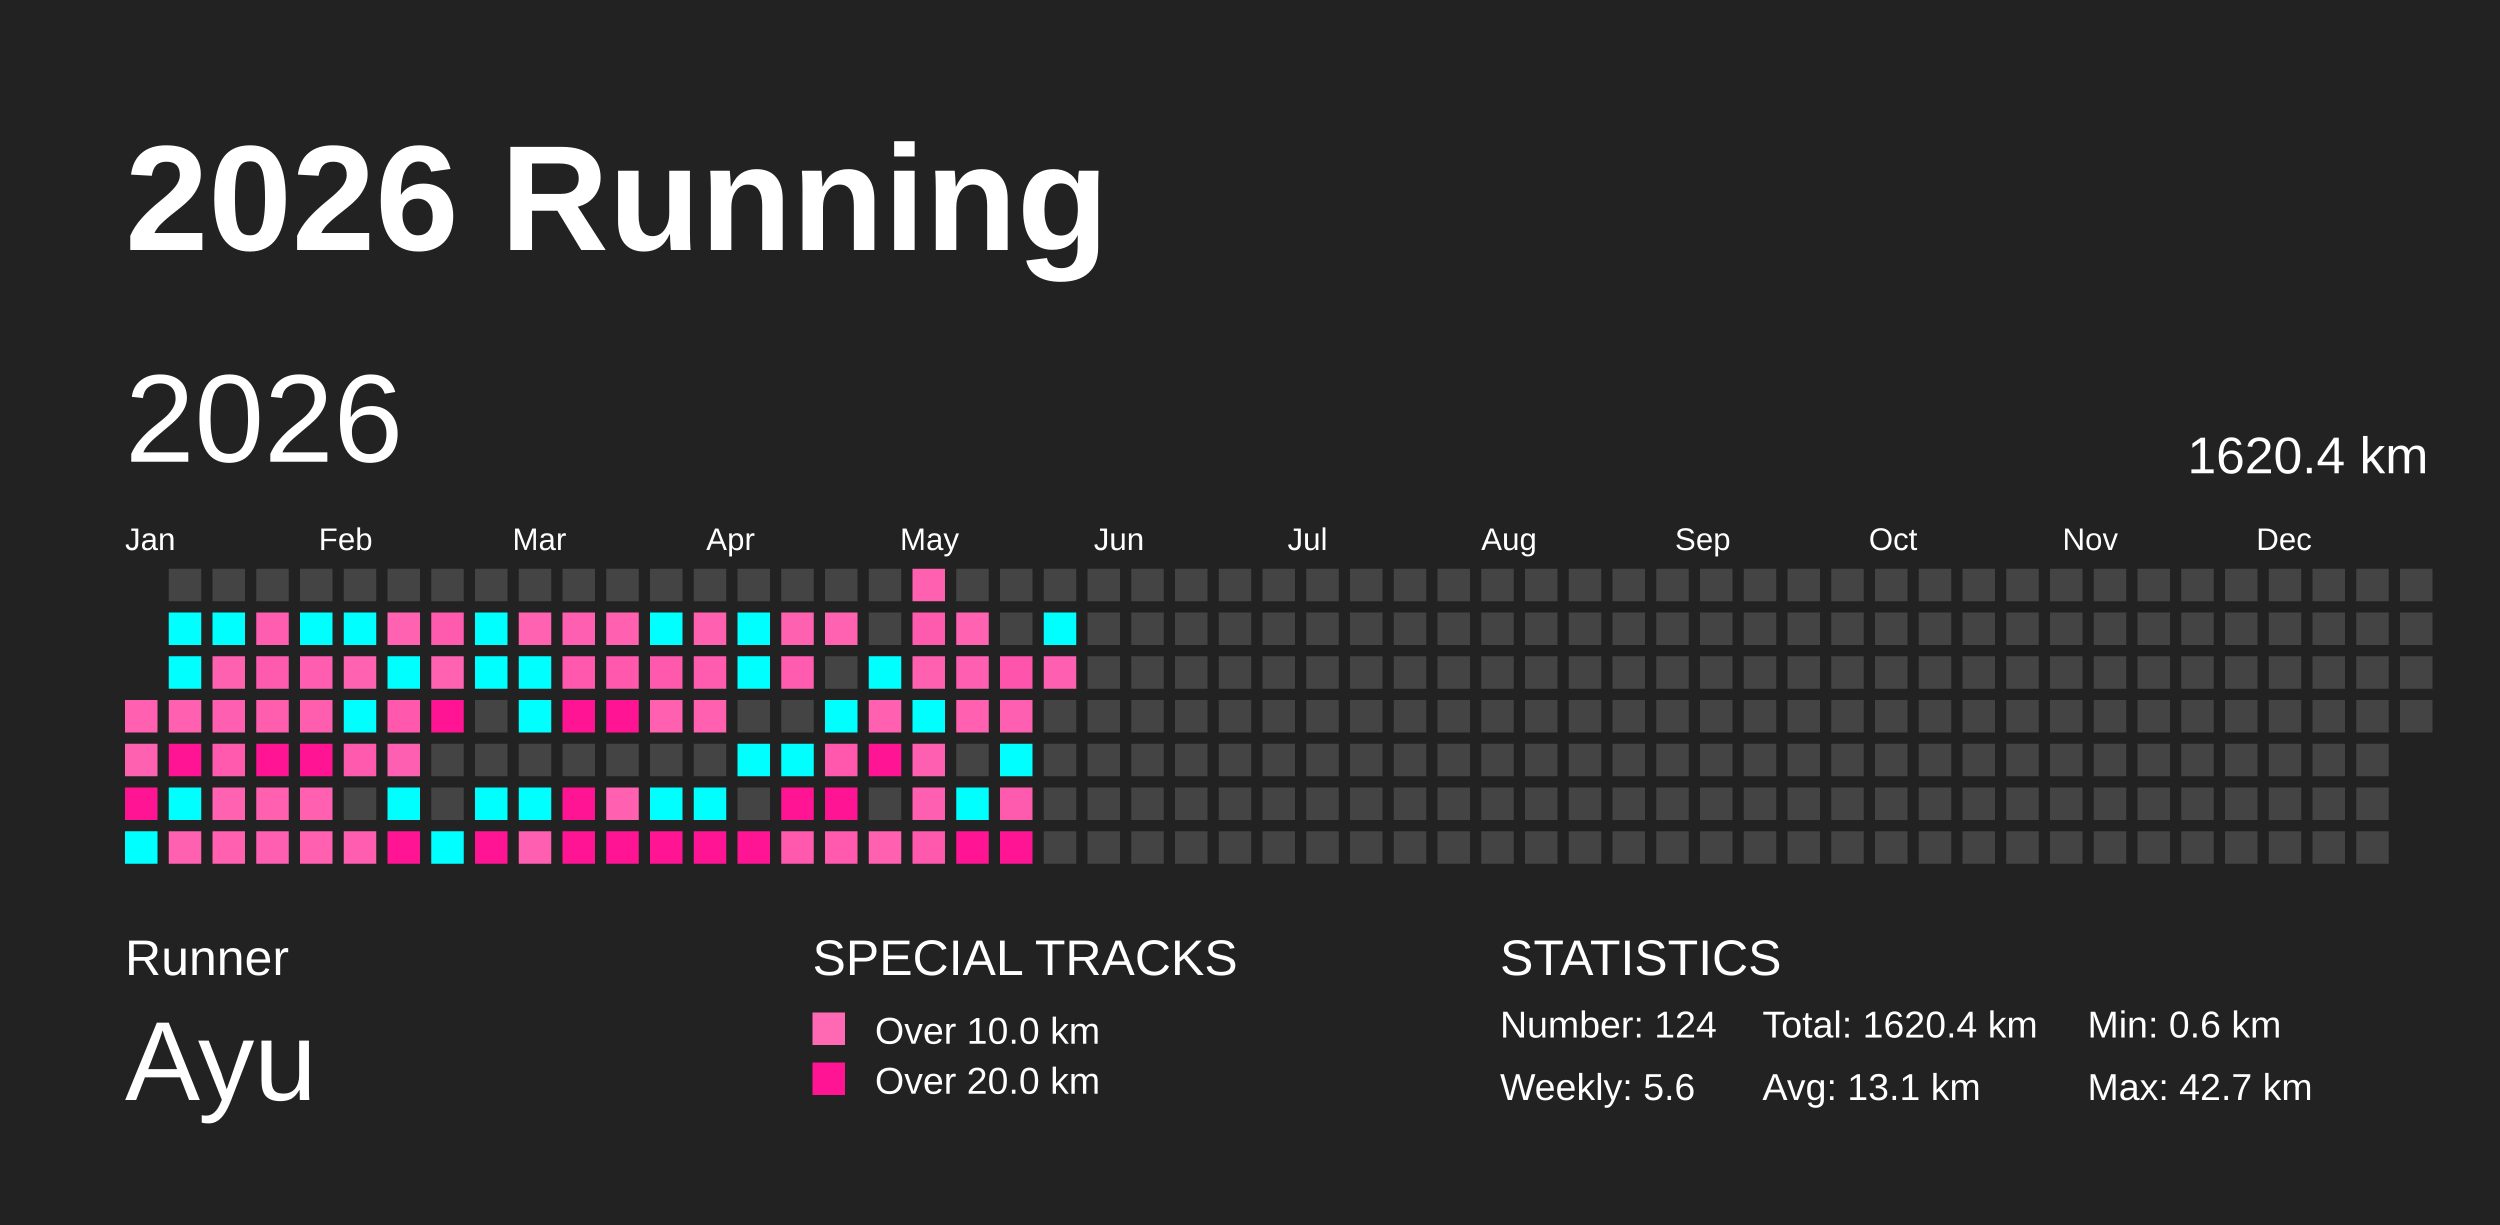
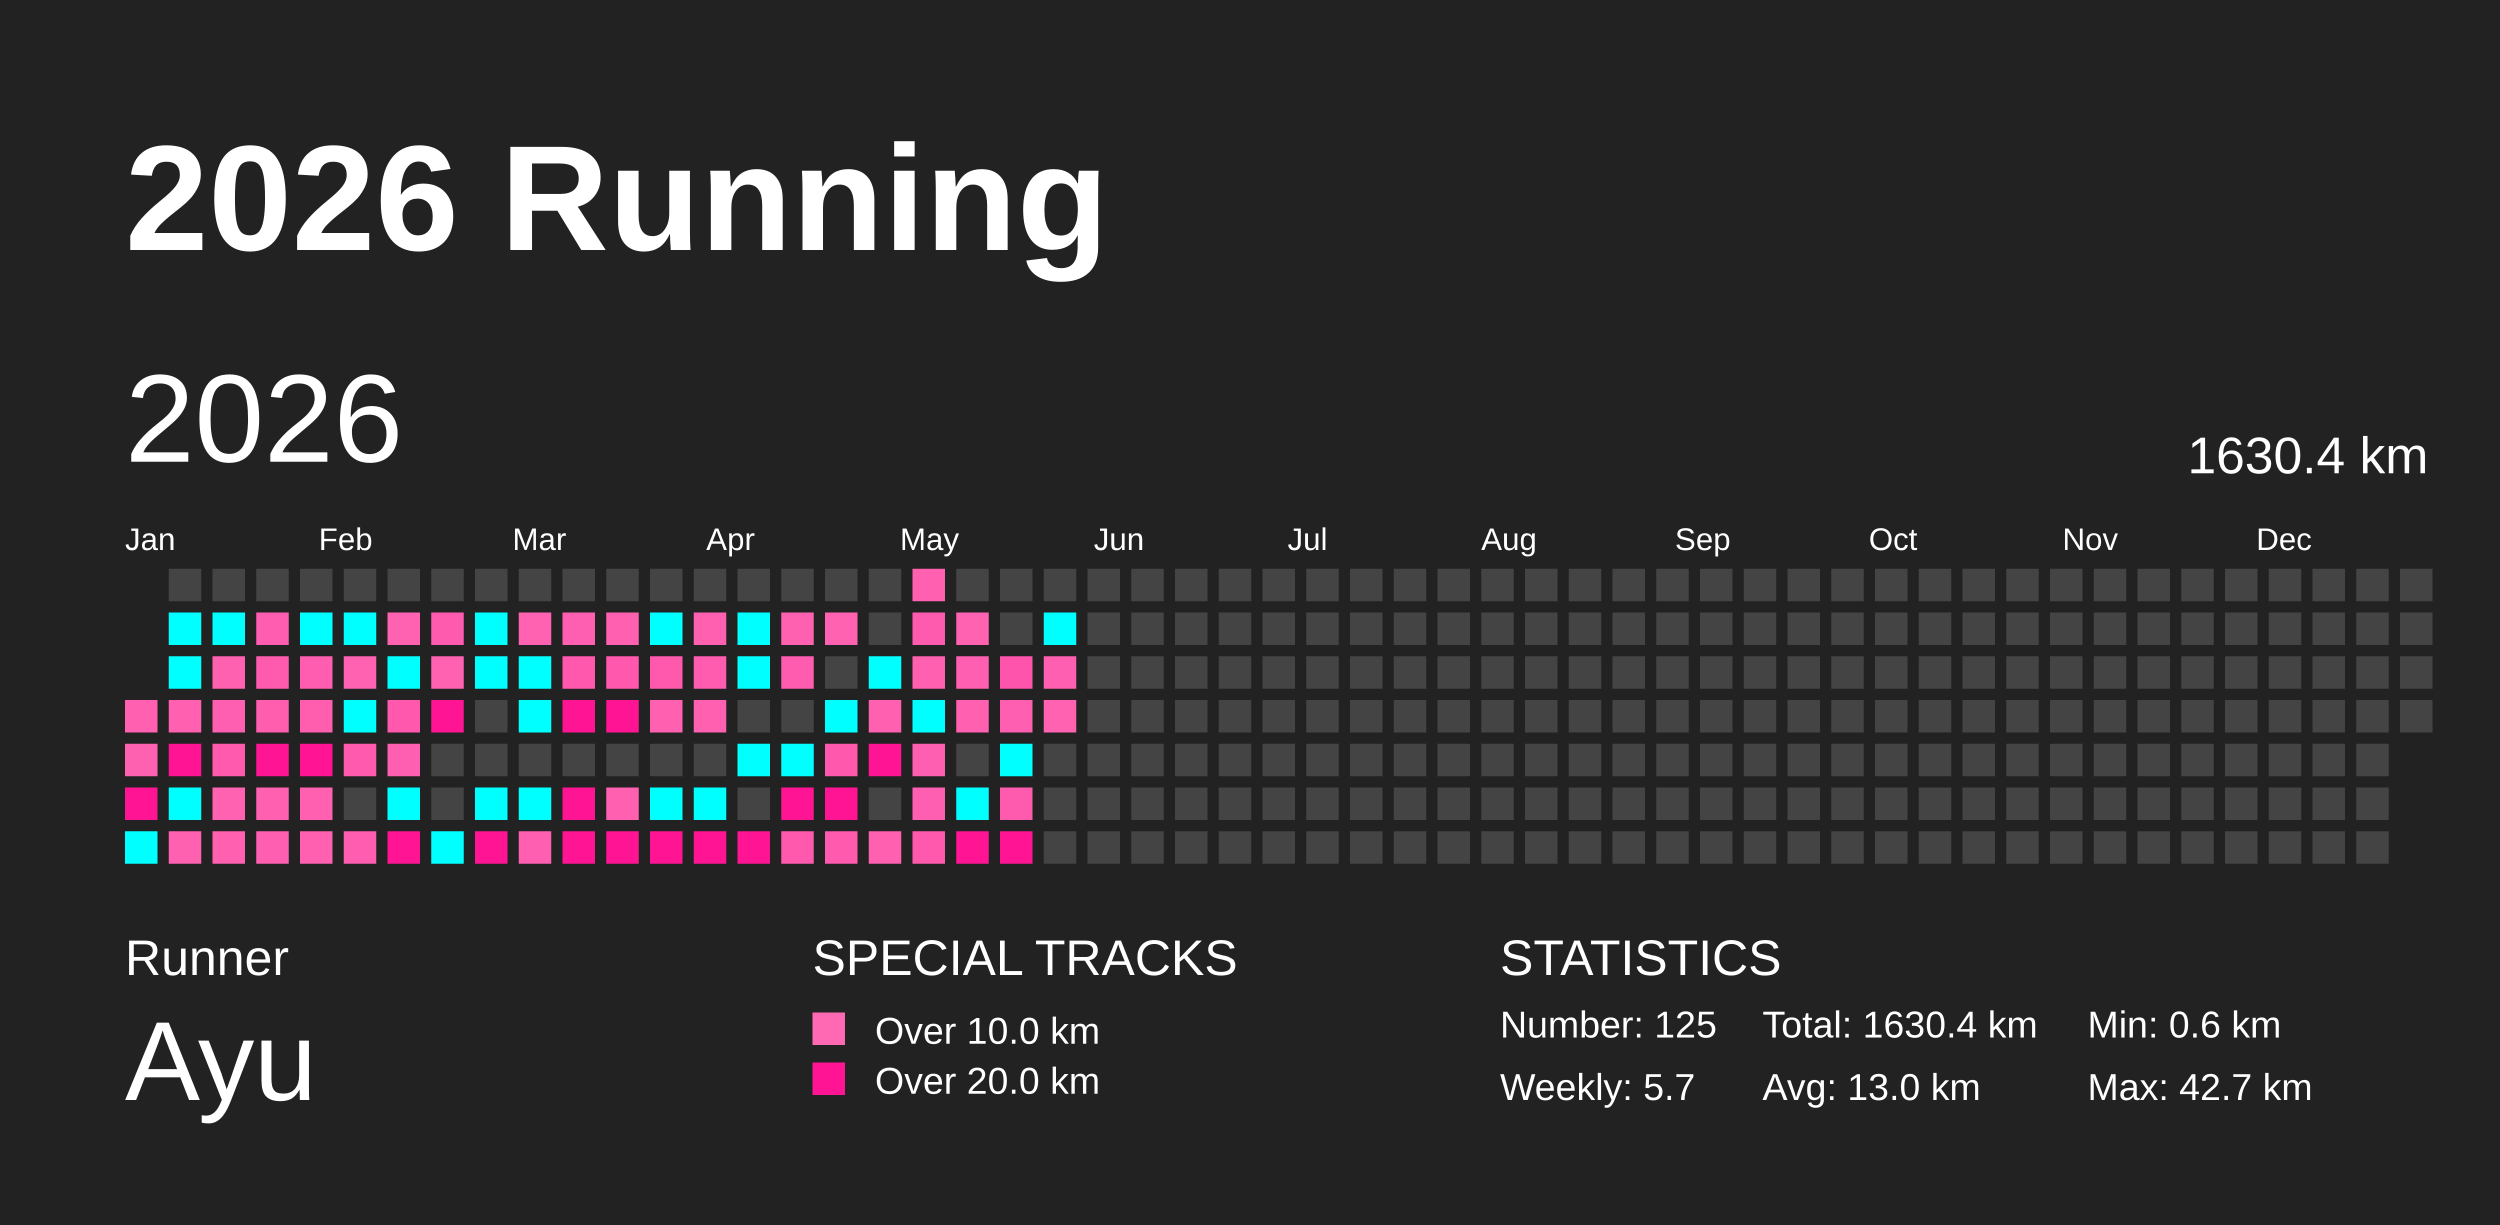
<svg xmlns="http://www.w3.org/2000/svg" baseProfile="full" height="98mm" version="1.1" viewBox="0,0,200,98" width="200mm">
  <defs />
  <rect fill="#222222" height="98" width="200" x="0" y="0" />
  <text fill="#FFFFFF" style="font-size:12px; font-family:Arial; font-weight:bold;" x="10" y="20">2026 Running</text>
  <text fill="#FFFFFF" style="font-size:4px; font-family:Arial" x="10" y="78">Runner</text>
  <text fill="#FFFFFF" style="font-size:9px; font-family:Arial" x="10" y="88">Ayu</text>
  <text fill="#FFFFFF" style="font-size:4px; font-family:Arial" x="65" y="78">SPECIAL TRACKS</text>
  <rect fill="#ff69b4" height="2.6" width="2.6" x="65" y="81" />
  <text fill="#FFFFFF" style="font-size:3px; font-family:Arial" x="70" y="83.5">Over 10.0 km</text>
  <rect fill="#ff1493" height="2.6" width="2.6" x="65" y="85" />
  <text fill="#FFFFFF" style="font-size:3px; font-family:Arial" x="70" y="87.5">Over 20.0 km</text>
  <text fill="#FFFFFF" style="font-size:4px; font-family:Arial" x="120" y="78">STATISTICS</text>
-   <text fill="#FFFFFF" style="font-size:3px; font-family:Arial" x="120" y="83">Number: 124</text>
-   <text fill="#FFFFFF" style="font-size:3px; font-family:Arial" x="120" y="88">Weekly: 5.6</text>
-   <text fill="#FFFFFF" style="font-size:3px; font-family:Arial" x="141" y="83">Total: 1620.4 km</text>
-   <text fill="#FFFFFF" style="font-size:3px; font-family:Arial" x="141" y="88">Avg: 13.1 km</text>
+   <text fill="#FFFFFF" style="font-size:3px; font-family:Arial" x="120" y="83">Number: 125</text>
+   <text fill="#FFFFFF" style="font-size:3px; font-family:Arial" x="120" y="88">Weekly: 5.7</text>
+   <text fill="#FFFFFF" style="font-size:3px; font-family:Arial" x="141" y="83">Total: 1630.4 km</text>
+   <text fill="#FFFFFF" style="font-size:3px; font-family:Arial" x="141" y="88">Avg: 13.0 km</text>
  <text fill="#FFFFFF" style="font-size:3px; font-family:Arial" x="167" y="83">Min: 0.6 km</text>
  <text fill="#FFFFFF" style="font-size:3px; font-family:Arial" x="167" y="88">Max: 42.7 km</text>
  <text dominant-baseline="hanging" fill="#FFFFFF" style="font-size:10.0px; font-family:Arial;" x="10" y="30">2026</text>
-   <text dominant-baseline="hanging" fill="#FFFFFF" style="font-size:4.125px; font-family:Arial;" x="175" y="35">1620.4 km</text>
+   <text dominant-baseline="hanging" fill="#FFFFFF" style="font-size:4.125px; font-family:Arial;" x="175" y="35">1630.4 km</text>
  <text fill="#FFFFFF" style="font-size:2.5px; font-family:Arial" x="10.0" y="44">Jan</text>
  <text fill="#FFFFFF" style="font-size:2.5px; font-family:Arial" x="25.5" y="44">Feb</text>
  <text fill="#FFFFFF" style="font-size:2.5px; font-family:Arial" x="41.0" y="44">Mar</text>
  <text fill="#FFFFFF" style="font-size:2.5px; font-family:Arial" x="56.5" y="44">Apr</text>
  <text fill="#FFFFFF" style="font-size:2.5px; font-family:Arial" x="72.0" y="44">May</text>
  <text fill="#FFFFFF" style="font-size:2.5px; font-family:Arial" x="87.5" y="44">Jun</text>
  <text fill="#FFFFFF" style="font-size:2.5px; font-family:Arial" x="103.0" y="44">Jul</text>
  <text fill="#FFFFFF" style="font-size:2.5px; font-family:Arial" x="118.5" y="44">Aug</text>
  <text fill="#FFFFFF" style="font-size:2.5px; font-family:Arial" x="134.0" y="44">Sep</text>
  <text fill="#FFFFFF" style="font-size:2.5px; font-family:Arial" x="149.5" y="44">Oct</text>
  <text fill="#FFFFFF" style="font-size:2.5px; font-family:Arial" x="165.0" y="44">Nov</text>
  <text fill="#FFFFFF" style="font-size:2.5px; font-family:Arial" x="180.5" y="44">Dec</text>
  <rect fill="#ff60b0" height="2.6" width="2.6" x="10.0" y="56.0" />
  <rect fill="#ff61b1" height="2.6" width="2.6" x="10.0" y="59.5" />
  <rect fill="#ff1493" height="2.6" width="2.6" x="10.0" y="63.0" />
  <rect fill="#00ffff" height="2.6" width="2.6" x="10.0" y="66.5" />
  <rect fill="#444444" height="2.6" width="2.6" x="13.5" y="45.5" />
  <rect fill="#00ffff" height="2.6" width="2.6" x="13.5" y="49.0" />
  <rect fill="#00ffff" height="2.6" width="2.6" x="13.5" y="52.5" />
  <rect fill="#ff60b0" height="2.6" width="2.6" x="13.5" y="56.0" />
  <rect fill="#ff1493" height="2.6" width="2.6" x="13.5" y="59.5" />
  <rect fill="#00ffff" height="2.6" width="2.6" x="13.5" y="63.0" />
  <rect fill="#ff61b1" height="2.6" width="2.6" x="13.5" y="66.5" />
  <rect fill="#444444" height="2.6" width="2.6" x="17.0" y="45.5" />
  <rect fill="#00ffff" height="2.6" width="2.6" x="17.0" y="49.0" />
  <rect fill="#ff61b1" height="2.6" width="2.6" x="17.0" y="52.5" />
  <rect fill="#ff5fb0" height="2.6" width="2.6" x="17.0" y="56.0" />
  <rect fill="#ff5aae" height="2.6" width="2.6" x="17.0" y="59.5" />
  <rect fill="#ff62b1" height="2.6" width="2.6" x="17.0" y="63.0" />
  <rect fill="#ff60b0" height="2.6" width="2.6" x="17.0" y="66.5" />
  <rect fill="#444444" height="2.6" width="2.6" x="20.5" y="45.5" />
  <rect fill="#ff5daf" height="2.6" width="2.6" x="20.5" y="49.0" />
  <rect fill="#ff5bae" height="2.6" width="2.6" x="20.5" y="52.5" />
  <rect fill="#ff5eaf" height="2.6" width="2.6" x="20.5" y="56.0" />
  <rect fill="#ff1493" height="2.6" width="2.6" x="20.5" y="59.5" />
  <rect fill="#ff60b0" height="2.6" width="2.6" x="20.5" y="63.0" />
  <rect fill="#ff5fb0" height="2.6" width="2.6" x="20.5" y="66.5" />
  <rect fill="#444444" height="2.6" width="2.6" x="24.0" y="45.5" />
  <rect fill="#00ffff" height="2.6" width="2.6" x="24.0" y="49.0" />
  <rect fill="#ff5daf" height="2.6" width="2.6" x="24.0" y="52.5" />
  <rect fill="#ff5eaf" height="2.6" width="2.6" x="24.0" y="56.0" />
  <rect fill="#ff1493" height="2.6" width="2.6" x="24.0" y="59.5" />
  <rect fill="#ff60b0" height="2.6" width="2.6" x="24.0" y="63.0" />
  <rect fill="#ff60b0" height="2.6" width="2.6" x="24.0" y="66.5" />
  <rect fill="#444444" height="2.6" width="2.6" x="27.5" y="45.5" />
  <rect fill="#00ffff" height="2.6" width="2.6" x="27.5" y="49.0" />
  <rect fill="#ff62b1" height="2.6" width="2.6" x="27.5" y="52.5" />
  <rect fill="#00ffff" height="2.6" width="2.6" x="27.5" y="56.0" />
  <rect fill="#ff5aae" height="2.6" width="2.6" x="27.5" y="59.5" />
  <rect fill="#444444" height="2.6" width="2.6" x="27.5" y="63.0" />
  <rect fill="#ff5daf" height="2.6" width="2.6" x="27.5" y="66.5" />
  <rect fill="#444444" height="2.6" width="2.6" x="31.0" y="45.5" />
  <rect fill="#ff62b1" height="2.6" width="2.6" x="31.0" y="49.0" />
  <rect fill="#00ffff" height="2.6" width="2.6" x="31.0" y="52.5" />
  <rect fill="#ff58ad" height="2.6" width="2.6" x="31.0" y="56.0" />
  <rect fill="#ff5fb0" height="2.6" width="2.6" x="31.0" y="59.5" />
  <rect fill="#00ffff" height="2.6" width="2.6" x="31.0" y="63.0" />
  <rect fill="#ff1493" height="2.6" width="2.6" x="31.0" y="66.5" />
  <rect fill="#444444" height="2.6" width="2.6" x="34.5" y="45.5" />
  <rect fill="#ff5bae" height="2.6" width="2.6" x="34.5" y="49.0" />
  <rect fill="#ff62b1" height="2.6" width="2.6" x="34.5" y="52.5" />
  <rect fill="#ff1493" height="2.6" width="2.6" x="34.5" y="56.0" />
  <rect fill="#444444" height="2.6" width="2.6" x="34.5" y="59.5" />
  <rect fill="#444444" height="2.6" width="2.6" x="34.5" y="63.0" />
  <rect fill="#00ffff" height="2.6" width="2.6" x="34.5" y="66.5" />
  <rect fill="#444444" height="2.6" width="2.6" x="38.0" y="45.5" />
  <rect fill="#00ffff" height="2.6" width="2.6" x="38.0" y="49.0" />
  <rect fill="#00ffff" height="2.6" width="2.6" x="38.0" y="52.5" />
  <rect fill="#444444" height="2.6" width="2.6" x="38.0" y="56.0" />
  <rect fill="#444444" height="2.6" width="2.6" x="38.0" y="59.5" />
  <rect fill="#00ffff" height="2.6" width="2.6" x="38.0" y="63.0" />
  <rect fill="#ff1493" height="2.6" width="2.6" x="38.0" y="66.5" />
  <rect fill="#444444" height="2.6" width="2.6" x="41.5" y="45.5" />
  <rect fill="#ff62b1" height="2.6" width="2.6" x="41.5" y="49.0" />
  <rect fill="#00ffff" height="2.6" width="2.6" x="41.5" y="52.5" />
  <rect fill="#00ffff" height="2.6" width="2.6" x="41.5" y="56.0" />
  <rect fill="#444444" height="2.6" width="2.6" x="41.5" y="59.5" />
  <rect fill="#00ffff" height="2.6" width="2.6" x="41.5" y="63.0" />
  <rect fill="#ff5fb0" height="2.6" width="2.6" x="41.5" y="66.5" />
  <rect fill="#444444" height="2.6" width="2.6" x="45.0" y="45.5" />
  <rect fill="#ff5fb0" height="2.6" width="2.6" x="45.0" y="49.0" />
  <rect fill="#ff58ad" height="2.6" width="2.6" x="45.0" y="52.5" />
  <rect fill="#ff1493" height="2.6" width="2.6" x="45.0" y="56.0" />
  <rect fill="#444444" height="2.6" width="2.6" x="45.0" y="59.5" />
  <rect fill="#ff1493" height="2.6" width="2.6" x="45.0" y="63.0" />
  <rect fill="#ff1493" height="2.6" width="2.6" x="45.0" y="66.5" />
  <rect fill="#444444" height="2.6" width="2.6" x="48.5" y="45.5" />
  <rect fill="#ff61b0" height="2.6" width="2.6" x="48.5" y="49.0" />
  <rect fill="#ff58ad" height="2.6" width="2.6" x="48.5" y="52.5" />
  <rect fill="#ff1493" height="2.6" width="2.6" x="48.5" y="56.0" />
  <rect fill="#444444" height="2.6" width="2.6" x="48.5" y="59.5" />
  <rect fill="#ff60b0" height="2.6" width="2.6" x="48.5" y="63.0" />
  <rect fill="#ff1493" height="2.6" width="2.6" x="48.5" y="66.5" />
  <rect fill="#444444" height="2.6" width="2.6" x="52.0" y="45.5" />
  <rect fill="#00ffff" height="2.6" width="2.6" x="52.0" y="49.0" />
  <rect fill="#ff59ad" height="2.6" width="2.6" x="52.0" y="52.5" />
  <rect fill="#ff61b0" height="2.6" width="2.6" x="52.0" y="56.0" />
  <rect fill="#444444" height="2.6" width="2.6" x="52.0" y="59.5" />
  <rect fill="#00ffff" height="2.6" width="2.6" x="52.0" y="63.0" />
  <rect fill="#ff1493" height="2.6" width="2.6" x="52.0" y="66.5" />
  <rect fill="#444444" height="2.6" width="2.6" x="55.5" y="45.5" />
  <rect fill="#ff60b0" height="2.6" width="2.6" x="55.5" y="49.0" />
  <rect fill="#ff5caf" height="2.6" width="2.6" x="55.5" y="52.5" />
  <rect fill="#ff60b0" height="2.6" width="2.6" x="55.5" y="56.0" />
  <rect fill="#444444" height="2.6" width="2.6" x="55.5" y="59.5" />
  <rect fill="#00ffff" height="2.6" width="2.6" x="55.5" y="63.0" />
  <rect fill="#ff1493" height="2.6" width="2.6" x="55.5" y="66.5" />
  <rect fill="#444444" height="2.6" width="2.6" x="59.0" y="45.5" />
  <rect fill="#00ffff" height="2.6" width="2.6" x="59.0" y="49.0" />
  <rect fill="#00ffff" height="2.6" width="2.6" x="59.0" y="52.5" />
  <rect fill="#444444" height="2.6" width="2.6" x="59.0" y="56.0" />
  <rect fill="#00ffff" height="2.6" width="2.6" x="59.0" y="59.5" />
  <rect fill="#444444" height="2.6" width="2.6" x="59.0" y="63.0" />
  <rect fill="#ff1493" height="2.6" width="2.6" x="59.0" y="66.5" />
  <rect fill="#444444" height="2.6" width="2.6" x="62.5" y="45.5" />
  <rect fill="#ff61b1" height="2.6" width="2.6" x="62.5" y="49.0" />
  <rect fill="#ff5caf" height="2.6" width="2.6" x="62.5" y="52.5" />
  <rect fill="#444444" height="2.6" width="2.6" x="62.5" y="56.0" />
  <rect fill="#00ffff" height="2.6" width="2.6" x="62.5" y="59.5" />
  <rect fill="#ff1493" height="2.6" width="2.6" x="62.5" y="63.0" />
  <rect fill="#ff59ad" height="2.6" width="2.6" x="62.5" y="66.5" />
  <rect fill="#444444" height="2.6" width="2.6" x="66.0" y="45.5" />
  <rect fill="#ff62b1" height="2.6" width="2.6" x="66.0" y="49.0" />
  <rect fill="#444444" height="2.6" width="2.6" x="66.0" y="52.5" />
  <rect fill="#00ffff" height="2.6" width="2.6" x="66.0" y="56.0" />
  <rect fill="#ff58ad" height="2.6" width="2.6" x="66.0" y="59.5" />
  <rect fill="#ff1493" height="2.6" width="2.6" x="66.0" y="63.0" />
  <rect fill="#ff5aae" height="2.6" width="2.6" x="66.0" y="66.5" />
  <rect fill="#444444" height="2.6" width="2.6" x="69.5" y="45.5" />
  <rect fill="#444444" height="2.6" width="2.6" x="69.5" y="49.0" />
  <rect fill="#00ffff" height="2.6" width="2.6" x="69.5" y="52.5" />
  <rect fill="#ff60b0" height="2.6" width="2.6" x="69.5" y="56.0" />
  <rect fill="#ff1493" height="2.6" width="2.6" x="69.5" y="59.5" />
  <rect fill="#444444" height="2.6" width="2.6" x="69.5" y="63.0" />
  <rect fill="#ff61b0" height="2.6" width="2.6" x="69.5" y="66.5" />
  <rect fill="#ff61b0" height="2.6" width="2.6" x="73.0" y="45.5" />
  <rect fill="#ff5bae" height="2.6" width="2.6" x="73.0" y="49.0" />
  <rect fill="#ff61b0" height="2.6" width="2.6" x="73.0" y="52.5" />
  <rect fill="#00ffff" height="2.6" width="2.6" x="73.0" y="56.0" />
  <rect fill="#ff5fb0" height="2.6" width="2.6" x="73.0" y="59.5" />
  <rect fill="#ff5fb0" height="2.6" width="2.6" x="73.0" y="63.0" />
  <rect fill="#ff59ad" height="2.6" width="2.6" x="73.0" y="66.5" />
  <rect fill="#444444" height="2.6" width="2.6" x="76.5" y="45.5" />
  <rect fill="#ff62b1" height="2.6" width="2.6" x="76.5" y="49.0" />
  <rect fill="#ff5fb0" height="2.6" width="2.6" x="76.5" y="52.5" />
  <rect fill="#ff60b0" height="2.6" width="2.6" x="76.5" y="56.0" />
  <rect fill="#444444" height="2.6" width="2.6" x="76.5" y="59.5" />
  <rect fill="#00ffff" height="2.6" width="2.6" x="76.5" y="63.0" />
  <rect fill="#ff1493" height="2.6" width="2.6" x="76.5" y="66.5" />
  <rect fill="#444444" height="2.6" width="2.6" x="80.0" y="45.5" />
  <rect fill="#444444" height="2.6" width="2.6" x="80.0" y="49.0" />
  <rect fill="#ff54ab" height="2.6" width="2.6" x="80.0" y="52.5" />
  <rect fill="#ff5fb0" height="2.6" width="2.6" x="80.0" y="56.0" />
  <rect fill="#00ffff" height="2.6" width="2.6" x="80.0" y="59.5" />
  <rect fill="#ff5bae" height="2.6" width="2.6" x="80.0" y="63.0" />
  <rect fill="#ff1493" height="2.6" width="2.6" x="80.0" y="66.5" />
  <rect fill="#444444" height="2.6" width="2.6" x="83.5" y="45.5" />
  <rect fill="#00ffff" height="2.6" width="2.6" x="83.5" y="49.0" />
  <rect fill="#ff5fb0" height="2.6" width="2.6" x="83.5" y="52.5" />
-   <rect fill="#444444" height="2.6" width="2.6" x="83.5" y="56.0" />
+   <rect fill="#ff62b1" height="2.6" width="2.6" x="83.5" y="56.0" />
  <rect fill="#444444" height="2.6" width="2.6" x="83.5" y="59.5" />
  <rect fill="#444444" height="2.6" width="2.6" x="83.5" y="63.0" />
  <rect fill="#444444" height="2.6" width="2.6" x="83.5" y="66.5" />
  <rect fill="#444444" height="2.6" width="2.6" x="87.0" y="45.5" />
  <rect fill="#444444" height="2.6" width="2.6" x="87.0" y="49.0" />
  <rect fill="#444444" height="2.6" width="2.6" x="87.0" y="52.5" />
  <rect fill="#444444" height="2.6" width="2.6" x="87.0" y="56.0" />
  <rect fill="#444444" height="2.6" width="2.6" x="87.0" y="59.5" />
  <rect fill="#444444" height="2.6" width="2.6" x="87.0" y="63.0" />
  <rect fill="#444444" height="2.6" width="2.6" x="87.0" y="66.5" />
  <rect fill="#444444" height="2.6" width="2.6" x="90.5" y="45.5" />
  <rect fill="#444444" height="2.6" width="2.6" x="90.5" y="49.0" />
  <rect fill="#444444" height="2.6" width="2.6" x="90.5" y="52.5" />
  <rect fill="#444444" height="2.6" width="2.6" x="90.5" y="56.0" />
  <rect fill="#444444" height="2.6" width="2.6" x="90.5" y="59.5" />
  <rect fill="#444444" height="2.6" width="2.6" x="90.5" y="63.0" />
  <rect fill="#444444" height="2.6" width="2.6" x="90.5" y="66.5" />
  <rect fill="#444444" height="2.6" width="2.6" x="94.0" y="45.5" />
  <rect fill="#444444" height="2.6" width="2.6" x="94.0" y="49.0" />
  <rect fill="#444444" height="2.6" width="2.6" x="94.0" y="52.5" />
  <rect fill="#444444" height="2.6" width="2.6" x="94.0" y="56.0" />
  <rect fill="#444444" height="2.6" width="2.6" x="94.0" y="59.5" />
  <rect fill="#444444" height="2.6" width="2.6" x="94.0" y="63.0" />
  <rect fill="#444444" height="2.6" width="2.6" x="94.0" y="66.5" />
  <rect fill="#444444" height="2.6" width="2.6" x="97.5" y="45.5" />
  <rect fill="#444444" height="2.6" width="2.6" x="97.5" y="49.0" />
  <rect fill="#444444" height="2.6" width="2.6" x="97.5" y="52.5" />
  <rect fill="#444444" height="2.6" width="2.6" x="97.5" y="56.0" />
  <rect fill="#444444" height="2.6" width="2.6" x="97.5" y="59.5" />
  <rect fill="#444444" height="2.6" width="2.6" x="97.5" y="63.0" />
  <rect fill="#444444" height="2.6" width="2.6" x="97.5" y="66.5" />
  <rect fill="#444444" height="2.6" width="2.6" x="101.0" y="45.5" />
  <rect fill="#444444" height="2.6" width="2.6" x="101.0" y="49.0" />
  <rect fill="#444444" height="2.6" width="2.6" x="101.0" y="52.5" />
  <rect fill="#444444" height="2.6" width="2.6" x="101.0" y="56.0" />
  <rect fill="#444444" height="2.6" width="2.6" x="101.0" y="59.5" />
  <rect fill="#444444" height="2.6" width="2.6" x="101.0" y="63.0" />
  <rect fill="#444444" height="2.6" width="2.6" x="101.0" y="66.5" />
  <rect fill="#444444" height="2.6" width="2.6" x="104.5" y="45.5" />
  <rect fill="#444444" height="2.6" width="2.6" x="104.5" y="49.0" />
  <rect fill="#444444" height="2.6" width="2.6" x="104.5" y="52.5" />
  <rect fill="#444444" height="2.6" width="2.6" x="104.5" y="56.0" />
  <rect fill="#444444" height="2.6" width="2.6" x="104.5" y="59.5" />
  <rect fill="#444444" height="2.6" width="2.6" x="104.5" y="63.0" />
  <rect fill="#444444" height="2.6" width="2.6" x="104.5" y="66.5" />
  <rect fill="#444444" height="2.6" width="2.6" x="108.0" y="45.5" />
  <rect fill="#444444" height="2.6" width="2.6" x="108.0" y="49.0" />
  <rect fill="#444444" height="2.6" width="2.6" x="108.0" y="52.5" />
  <rect fill="#444444" height="2.6" width="2.6" x="108.0" y="56.0" />
  <rect fill="#444444" height="2.6" width="2.6" x="108.0" y="59.5" />
  <rect fill="#444444" height="2.6" width="2.6" x="108.0" y="63.0" />
  <rect fill="#444444" height="2.6" width="2.6" x="108.0" y="66.5" />
  <rect fill="#444444" height="2.6" width="2.6" x="111.5" y="45.5" />
  <rect fill="#444444" height="2.6" width="2.6" x="111.5" y="49.0" />
  <rect fill="#444444" height="2.6" width="2.6" x="111.5" y="52.5" />
  <rect fill="#444444" height="2.6" width="2.6" x="111.5" y="56.0" />
  <rect fill="#444444" height="2.6" width="2.6" x="111.5" y="59.5" />
  <rect fill="#444444" height="2.6" width="2.6" x="111.5" y="63.0" />
  <rect fill="#444444" height="2.6" width="2.6" x="111.5" y="66.5" />
  <rect fill="#444444" height="2.6" width="2.6" x="115.0" y="45.5" />
  <rect fill="#444444" height="2.6" width="2.6" x="115.0" y="49.0" />
  <rect fill="#444444" height="2.6" width="2.6" x="115.0" y="52.5" />
  <rect fill="#444444" height="2.6" width="2.6" x="115.0" y="56.0" />
  <rect fill="#444444" height="2.6" width="2.6" x="115.0" y="59.5" />
  <rect fill="#444444" height="2.6" width="2.6" x="115.0" y="63.0" />
  <rect fill="#444444" height="2.6" width="2.6" x="115.0" y="66.5" />
  <rect fill="#444444" height="2.6" width="2.6" x="118.5" y="45.5" />
  <rect fill="#444444" height="2.6" width="2.6" x="118.5" y="49.0" />
  <rect fill="#444444" height="2.6" width="2.6" x="118.5" y="52.5" />
  <rect fill="#444444" height="2.6" width="2.6" x="118.5" y="56.0" />
  <rect fill="#444444" height="2.6" width="2.6" x="118.5" y="59.5" />
  <rect fill="#444444" height="2.6" width="2.6" x="118.5" y="63.0" />
  <rect fill="#444444" height="2.6" width="2.6" x="118.5" y="66.5" />
  <rect fill="#444444" height="2.6" width="2.6" x="122.0" y="45.5" />
  <rect fill="#444444" height="2.6" width="2.6" x="122.0" y="49.0" />
  <rect fill="#444444" height="2.6" width="2.6" x="122.0" y="52.5" />
  <rect fill="#444444" height="2.6" width="2.6" x="122.0" y="56.0" />
  <rect fill="#444444" height="2.6" width="2.6" x="122.0" y="59.5" />
  <rect fill="#444444" height="2.6" width="2.6" x="122.0" y="63.0" />
  <rect fill="#444444" height="2.6" width="2.6" x="122.0" y="66.5" />
  <rect fill="#444444" height="2.6" width="2.6" x="125.5" y="45.5" />
  <rect fill="#444444" height="2.6" width="2.6" x="125.5" y="49.0" />
  <rect fill="#444444" height="2.6" width="2.6" x="125.5" y="52.5" />
  <rect fill="#444444" height="2.6" width="2.6" x="125.5" y="56.0" />
  <rect fill="#444444" height="2.6" width="2.6" x="125.5" y="59.5" />
  <rect fill="#444444" height="2.6" width="2.6" x="125.5" y="63.0" />
  <rect fill="#444444" height="2.6" width="2.6" x="125.5" y="66.5" />
  <rect fill="#444444" height="2.6" width="2.6" x="129.0" y="45.5" />
  <rect fill="#444444" height="2.6" width="2.6" x="129.0" y="49.0" />
  <rect fill="#444444" height="2.6" width="2.6" x="129.0" y="52.5" />
  <rect fill="#444444" height="2.6" width="2.6" x="129.0" y="56.0" />
  <rect fill="#444444" height="2.6" width="2.6" x="129.0" y="59.5" />
  <rect fill="#444444" height="2.6" width="2.6" x="129.0" y="63.0" />
  <rect fill="#444444" height="2.6" width="2.6" x="129.0" y="66.5" />
  <rect fill="#444444" height="2.6" width="2.6" x="132.5" y="45.5" />
  <rect fill="#444444" height="2.6" width="2.6" x="132.5" y="49.0" />
  <rect fill="#444444" height="2.6" width="2.6" x="132.5" y="52.5" />
  <rect fill="#444444" height="2.6" width="2.6" x="132.5" y="56.0" />
  <rect fill="#444444" height="2.6" width="2.6" x="132.5" y="59.5" />
  <rect fill="#444444" height="2.6" width="2.6" x="132.5" y="63.0" />
  <rect fill="#444444" height="2.6" width="2.6" x="132.5" y="66.5" />
  <rect fill="#444444" height="2.6" width="2.6" x="136.0" y="45.5" />
  <rect fill="#444444" height="2.6" width="2.6" x="136.0" y="49.0" />
  <rect fill="#444444" height="2.6" width="2.6" x="136.0" y="52.5" />
  <rect fill="#444444" height="2.6" width="2.6" x="136.0" y="56.0" />
  <rect fill="#444444" height="2.6" width="2.6" x="136.0" y="59.5" />
  <rect fill="#444444" height="2.6" width="2.6" x="136.0" y="63.0" />
  <rect fill="#444444" height="2.6" width="2.6" x="136.0" y="66.5" />
  <rect fill="#444444" height="2.6" width="2.6" x="139.5" y="45.5" />
  <rect fill="#444444" height="2.6" width="2.6" x="139.5" y="49.0" />
  <rect fill="#444444" height="2.6" width="2.6" x="139.5" y="52.5" />
  <rect fill="#444444" height="2.6" width="2.6" x="139.5" y="56.0" />
  <rect fill="#444444" height="2.6" width="2.6" x="139.5" y="59.5" />
  <rect fill="#444444" height="2.6" width="2.6" x="139.5" y="63.0" />
  <rect fill="#444444" height="2.6" width="2.6" x="139.5" y="66.5" />
  <rect fill="#444444" height="2.6" width="2.6" x="143.0" y="45.5" />
  <rect fill="#444444" height="2.6" width="2.6" x="143.0" y="49.0" />
  <rect fill="#444444" height="2.6" width="2.6" x="143.0" y="52.5" />
  <rect fill="#444444" height="2.6" width="2.6" x="143.0" y="56.0" />
  <rect fill="#444444" height="2.6" width="2.6" x="143.0" y="59.5" />
  <rect fill="#444444" height="2.6" width="2.6" x="143.0" y="63.0" />
  <rect fill="#444444" height="2.6" width="2.6" x="143.0" y="66.5" />
  <rect fill="#444444" height="2.6" width="2.6" x="146.5" y="45.5" />
  <rect fill="#444444" height="2.6" width="2.6" x="146.5" y="49.0" />
  <rect fill="#444444" height="2.6" width="2.6" x="146.5" y="52.5" />
  <rect fill="#444444" height="2.6" width="2.6" x="146.5" y="56.0" />
  <rect fill="#444444" height="2.6" width="2.6" x="146.5" y="59.5" />
  <rect fill="#444444" height="2.6" width="2.6" x="146.5" y="63.0" />
  <rect fill="#444444" height="2.6" width="2.6" x="146.5" y="66.5" />
  <rect fill="#444444" height="2.6" width="2.6" x="150.0" y="45.5" />
  <rect fill="#444444" height="2.6" width="2.6" x="150.0" y="49.0" />
  <rect fill="#444444" height="2.6" width="2.6" x="150.0" y="52.5" />
  <rect fill="#444444" height="2.6" width="2.6" x="150.0" y="56.0" />
  <rect fill="#444444" height="2.6" width="2.6" x="150.0" y="59.5" />
  <rect fill="#444444" height="2.6" width="2.6" x="150.0" y="63.0" />
  <rect fill="#444444" height="2.6" width="2.6" x="150.0" y="66.5" />
  <rect fill="#444444" height="2.6" width="2.6" x="153.5" y="45.5" />
  <rect fill="#444444" height="2.6" width="2.6" x="153.5" y="49.0" />
  <rect fill="#444444" height="2.6" width="2.6" x="153.5" y="52.5" />
  <rect fill="#444444" height="2.6" width="2.6" x="153.5" y="56.0" />
  <rect fill="#444444" height="2.6" width="2.6" x="153.5" y="59.5" />
  <rect fill="#444444" height="2.6" width="2.6" x="153.5" y="63.0" />
  <rect fill="#444444" height="2.6" width="2.6" x="153.5" y="66.5" />
  <rect fill="#444444" height="2.6" width="2.6" x="157.0" y="45.5" />
  <rect fill="#444444" height="2.6" width="2.6" x="157.0" y="49.0" />
  <rect fill="#444444" height="2.6" width="2.6" x="157.0" y="52.5" />
  <rect fill="#444444" height="2.6" width="2.6" x="157.0" y="56.0" />
  <rect fill="#444444" height="2.6" width="2.6" x="157.0" y="59.5" />
  <rect fill="#444444" height="2.6" width="2.6" x="157.0" y="63.0" />
  <rect fill="#444444" height="2.6" width="2.6" x="157.0" y="66.5" />
  <rect fill="#444444" height="2.6" width="2.6" x="160.5" y="45.5" />
  <rect fill="#444444" height="2.6" width="2.6" x="160.5" y="49.0" />
  <rect fill="#444444" height="2.6" width="2.6" x="160.5" y="52.5" />
  <rect fill="#444444" height="2.6" width="2.6" x="160.5" y="56.0" />
  <rect fill="#444444" height="2.6" width="2.6" x="160.5" y="59.5" />
  <rect fill="#444444" height="2.6" width="2.6" x="160.5" y="63.0" />
  <rect fill="#444444" height="2.6" width="2.6" x="160.5" y="66.5" />
  <rect fill="#444444" height="2.6" width="2.6" x="164.0" y="45.5" />
  <rect fill="#444444" height="2.6" width="2.6" x="164.0" y="49.0" />
  <rect fill="#444444" height="2.6" width="2.6" x="164.0" y="52.5" />
  <rect fill="#444444" height="2.6" width="2.6" x="164.0" y="56.0" />
  <rect fill="#444444" height="2.6" width="2.6" x="164.0" y="59.5" />
  <rect fill="#444444" height="2.6" width="2.6" x="164.0" y="63.0" />
  <rect fill="#444444" height="2.6" width="2.6" x="164.0" y="66.5" />
  <rect fill="#444444" height="2.6" width="2.6" x="167.5" y="45.5" />
  <rect fill="#444444" height="2.6" width="2.6" x="167.5" y="49.0" />
  <rect fill="#444444" height="2.6" width="2.6" x="167.5" y="52.5" />
  <rect fill="#444444" height="2.6" width="2.6" x="167.5" y="56.0" />
  <rect fill="#444444" height="2.6" width="2.6" x="167.5" y="59.5" />
  <rect fill="#444444" height="2.6" width="2.6" x="167.5" y="63.0" />
  <rect fill="#444444" height="2.6" width="2.6" x="167.5" y="66.5" />
  <rect fill="#444444" height="2.6" width="2.6" x="171.0" y="45.5" />
  <rect fill="#444444" height="2.6" width="2.6" x="171.0" y="49.0" />
  <rect fill="#444444" height="2.6" width="2.6" x="171.0" y="52.5" />
  <rect fill="#444444" height="2.6" width="2.6" x="171.0" y="56.0" />
  <rect fill="#444444" height="2.6" width="2.6" x="171.0" y="59.5" />
  <rect fill="#444444" height="2.6" width="2.6" x="171.0" y="63.0" />
  <rect fill="#444444" height="2.6" width="2.6" x="171.0" y="66.5" />
  <rect fill="#444444" height="2.6" width="2.6" x="174.5" y="45.5" />
  <rect fill="#444444" height="2.6" width="2.6" x="174.5" y="49.0" />
  <rect fill="#444444" height="2.6" width="2.6" x="174.5" y="52.5" />
  <rect fill="#444444" height="2.6" width="2.6" x="174.5" y="56.0" />
  <rect fill="#444444" height="2.6" width="2.6" x="174.5" y="59.5" />
  <rect fill="#444444" height="2.6" width="2.6" x="174.5" y="63.0" />
  <rect fill="#444444" height="2.6" width="2.6" x="174.5" y="66.5" />
  <rect fill="#444444" height="2.6" width="2.6" x="178.0" y="45.5" />
  <rect fill="#444444" height="2.6" width="2.6" x="178.0" y="49.0" />
  <rect fill="#444444" height="2.6" width="2.6" x="178.0" y="52.5" />
  <rect fill="#444444" height="2.6" width="2.6" x="178.0" y="56.0" />
  <rect fill="#444444" height="2.6" width="2.6" x="178.0" y="59.5" />
  <rect fill="#444444" height="2.6" width="2.6" x="178.0" y="63.0" />
  <rect fill="#444444" height="2.6" width="2.6" x="178.0" y="66.5" />
  <rect fill="#444444" height="2.6" width="2.6" x="181.5" y="45.5" />
  <rect fill="#444444" height="2.6" width="2.6" x="181.5" y="49.0" />
  <rect fill="#444444" height="2.6" width="2.6" x="181.5" y="52.5" />
  <rect fill="#444444" height="2.6" width="2.6" x="181.5" y="56.0" />
  <rect fill="#444444" height="2.6" width="2.6" x="181.5" y="59.5" />
  <rect fill="#444444" height="2.6" width="2.6" x="181.5" y="63.0" />
  <rect fill="#444444" height="2.6" width="2.6" x="181.5" y="66.5" />
  <rect fill="#444444" height="2.6" width="2.6" x="185.0" y="45.5" />
  <rect fill="#444444" height="2.6" width="2.6" x="185.0" y="49.0" />
  <rect fill="#444444" height="2.6" width="2.6" x="185.0" y="52.5" />
  <rect fill="#444444" height="2.6" width="2.6" x="185.0" y="56.0" />
  <rect fill="#444444" height="2.6" width="2.6" x="185.0" y="59.5" />
  <rect fill="#444444" height="2.6" width="2.6" x="185.0" y="63.0" />
  <rect fill="#444444" height="2.6" width="2.6" x="185.0" y="66.5" />
  <rect fill="#444444" height="2.6" width="2.6" x="188.5" y="45.5" />
  <rect fill="#444444" height="2.6" width="2.6" x="188.5" y="49.0" />
  <rect fill="#444444" height="2.6" width="2.6" x="188.5" y="52.5" />
  <rect fill="#444444" height="2.6" width="2.6" x="188.5" y="56.0" />
  <rect fill="#444444" height="2.6" width="2.6" x="188.5" y="59.5" />
  <rect fill="#444444" height="2.6" width="2.6" x="188.5" y="63.0" />
  <rect fill="#444444" height="2.6" width="2.6" x="188.5" y="66.5" />
  <rect fill="#444444" height="2.6" width="2.6" x="192.0" y="45.5" />
  <rect fill="#444444" height="2.6" width="2.6" x="192.0" y="49.0" />
  <rect fill="#444444" height="2.6" width="2.6" x="192.0" y="52.5" />
  <rect fill="#444444" height="2.6" width="2.6" x="192.0" y="56.0" />
</svg>
